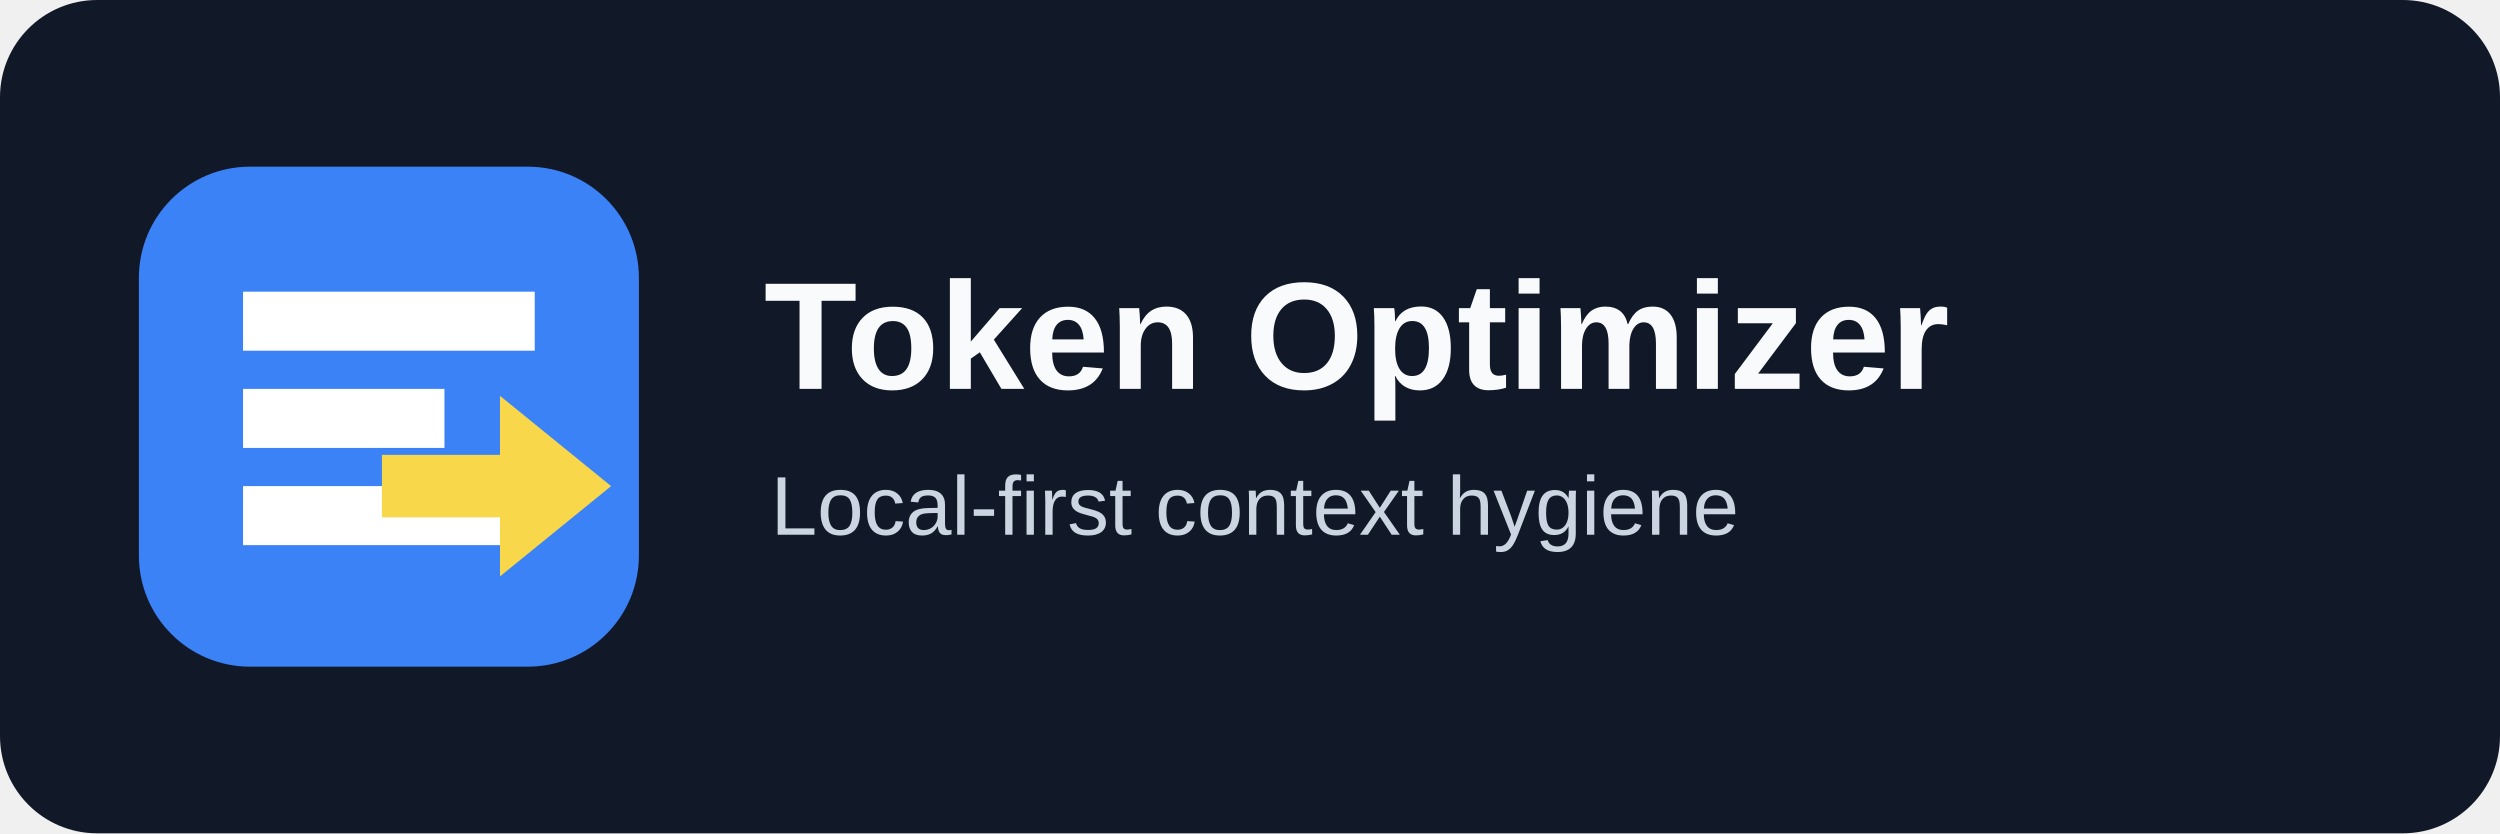
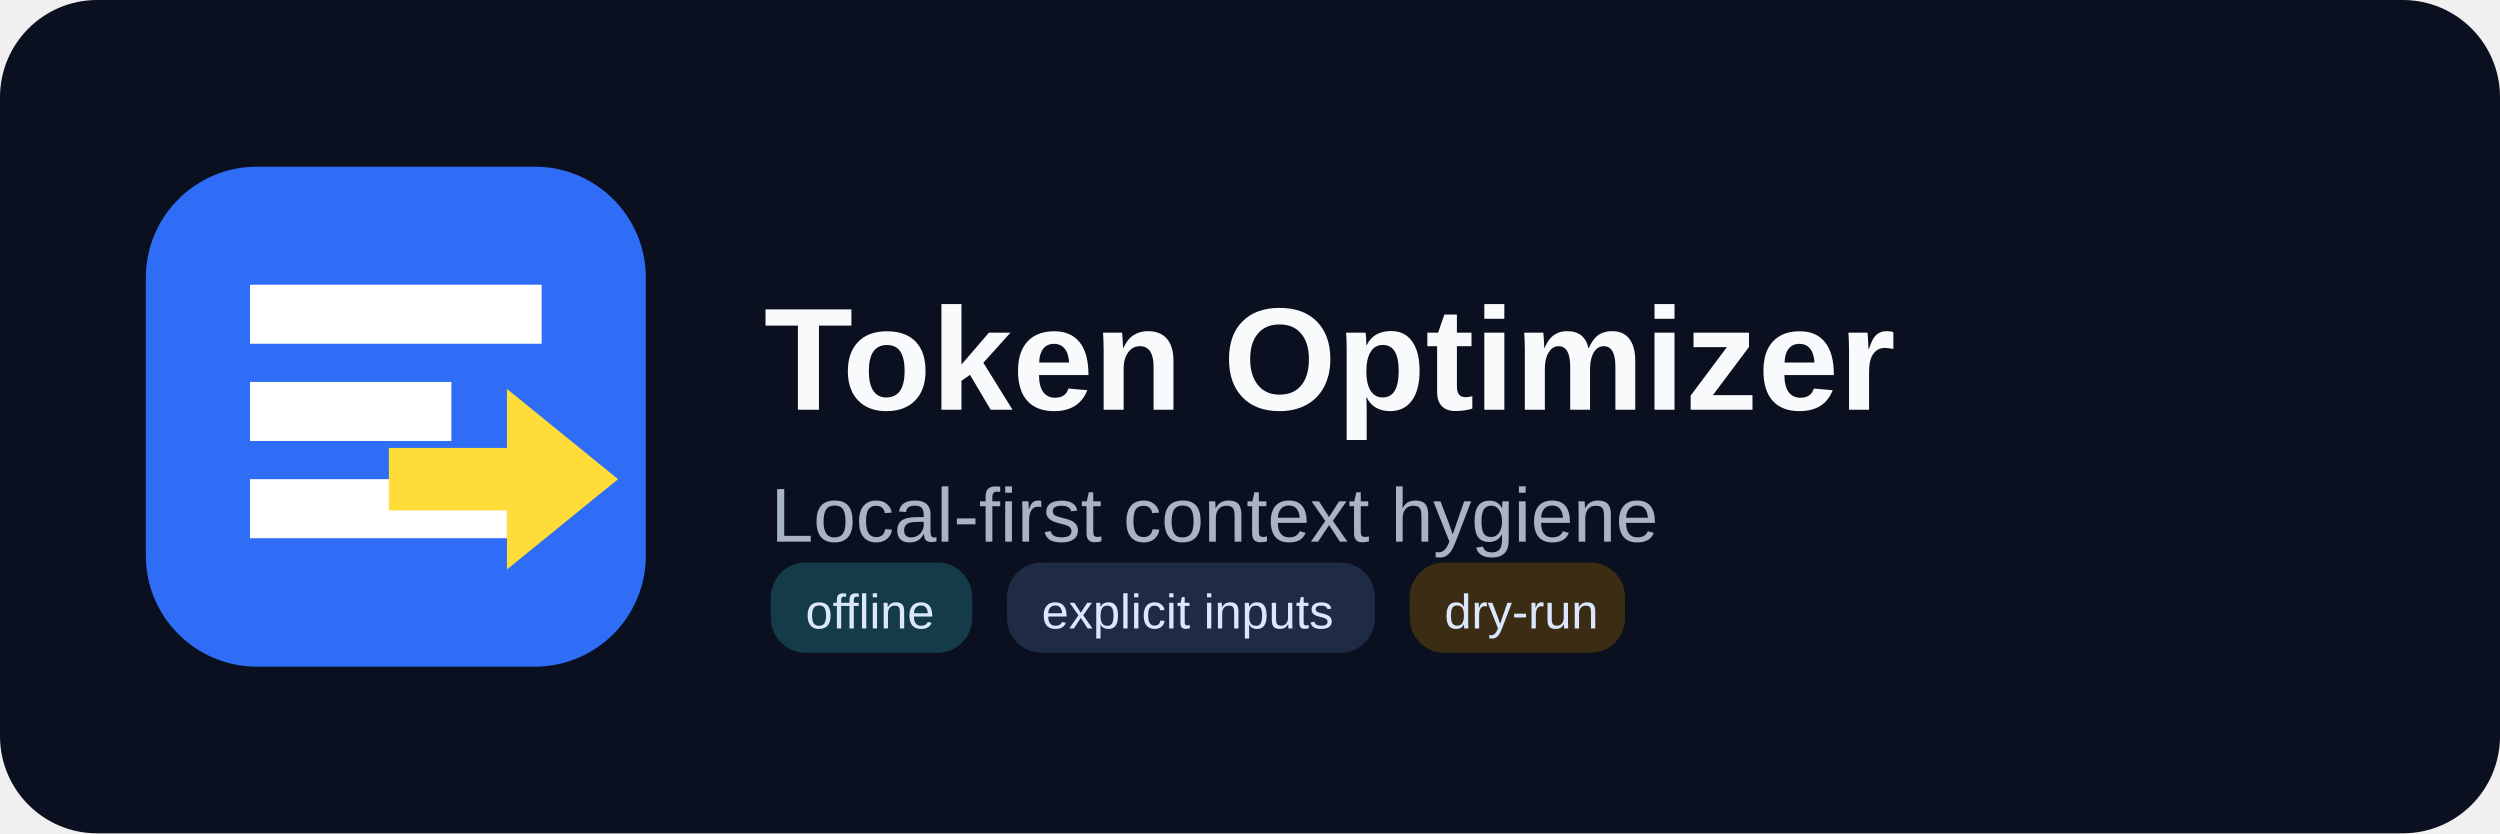
<svg xmlns="http://www.w3.org/2000/svg" width="720" height="240" viewBox="0 0 720 240">
-   <rect width="720" height="240" rx="28" fill="#111827" />
-   <rect x="40" y="48" width="144" height="144" rx="32" fill="#3b82f6" />
-   <path d="M70 84h84v17H70zM70 112h58v17H70zM70 140h74v17H70z" fill="#ffffff" />
-   <path d="M144 114l32 26-32 26v-17h-34v-18h34z" fill="#f8d84a" />
-   <text x="220" y="112" font-family="Arial, Helvetica, sans-serif" font-size="44" font-weight="700" fill="#f9fafb">Token Optimizer</text>
-   <text x="222" y="154" font-family="Arial, Helvetica, sans-serif" font-size="24" fill="#cbd5e1">Local-first context hygiene</text>
+   <rect width="720" height="240" rx="28" fill="#0b1020" />
+   <rect x="42" y="48" width="144" height="144" rx="32" fill="#2f6df6" />
+   <rect x="72" y="82" width="84" height="17" fill="#fff" />
+   <rect x="72" y="110" width="58" height="17" fill="#fff" />
+   <rect x="72" y="138" width="74" height="17" fill="#fff" />
+   <path d="M146 112l32 26-32 26v-17h-34v-18h34z" fill="#ffdc38" />
+   <text x="220" y="118" font-family="Arial, Helvetica, sans-serif" font-size="42" font-weight="700" fill="#f8fafc">Token Optimizer</text>
+   <text x="222" y="156" font-family="Arial, Helvetica, sans-serif" font-size="22" fill="#a8b3c7">Local-first context hygiene</text>
+   <rect x="222" y="162" width="58" height="26" rx="10" fill="#143b47" />
+   <text x="232" y="181" font-family="Arial, Helvetica, sans-serif" font-size="14" fill="#dbe7ff">offline</text>
+   <rect x="290" y="162" width="106" height="26" rx="10" fill="#1f2a44" />
+   <text x="300" y="181" font-family="Arial, Helvetica, sans-serif" font-size="14" fill="#dbe7ff">explicit inputs</text>
+   <rect x="406" y="162" width="62" height="26" rx="10" fill="#3b2d13" />
+   <text x="416" y="181" font-family="Arial, Helvetica, sans-serif" font-size="14" fill="#dbe7ff">dry-run</text>
</svg>
